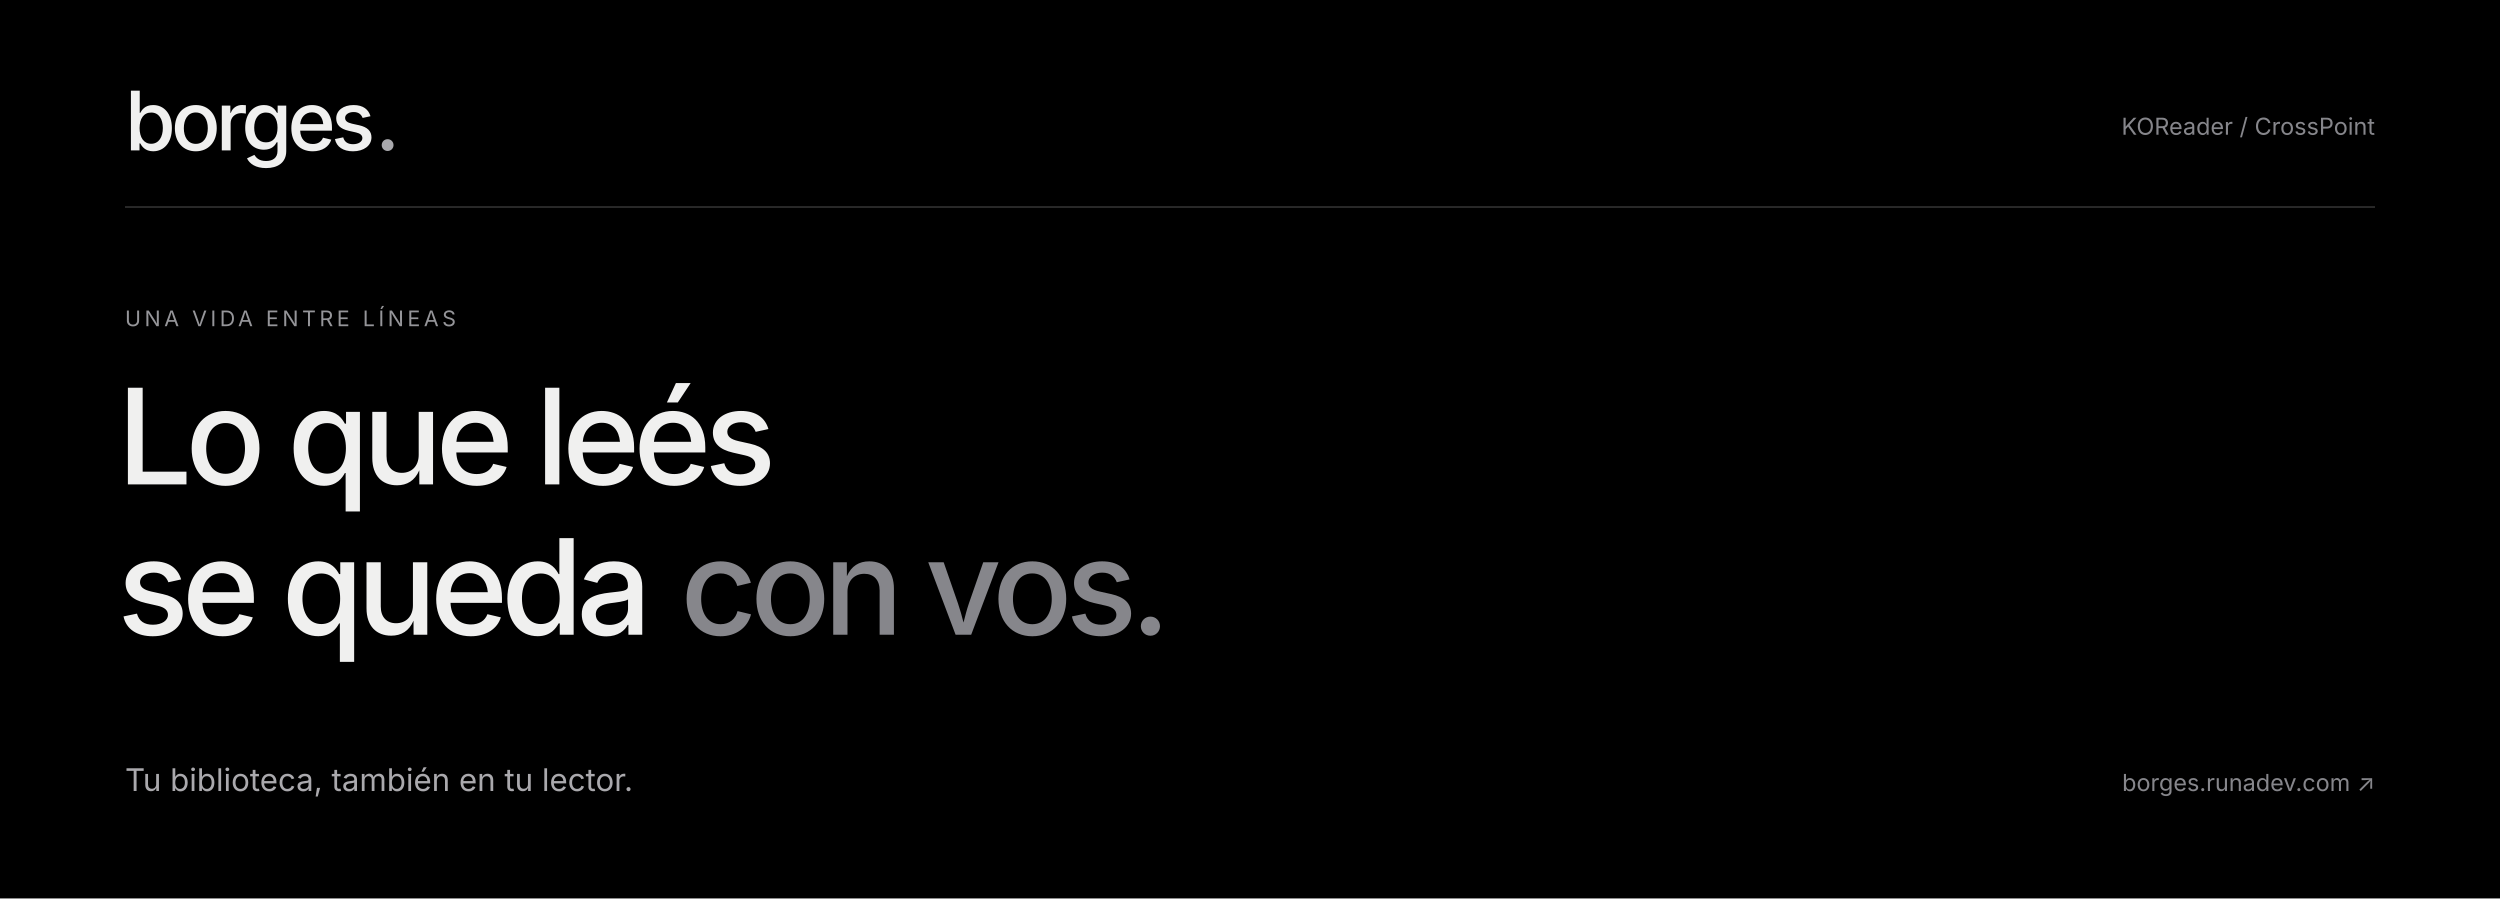
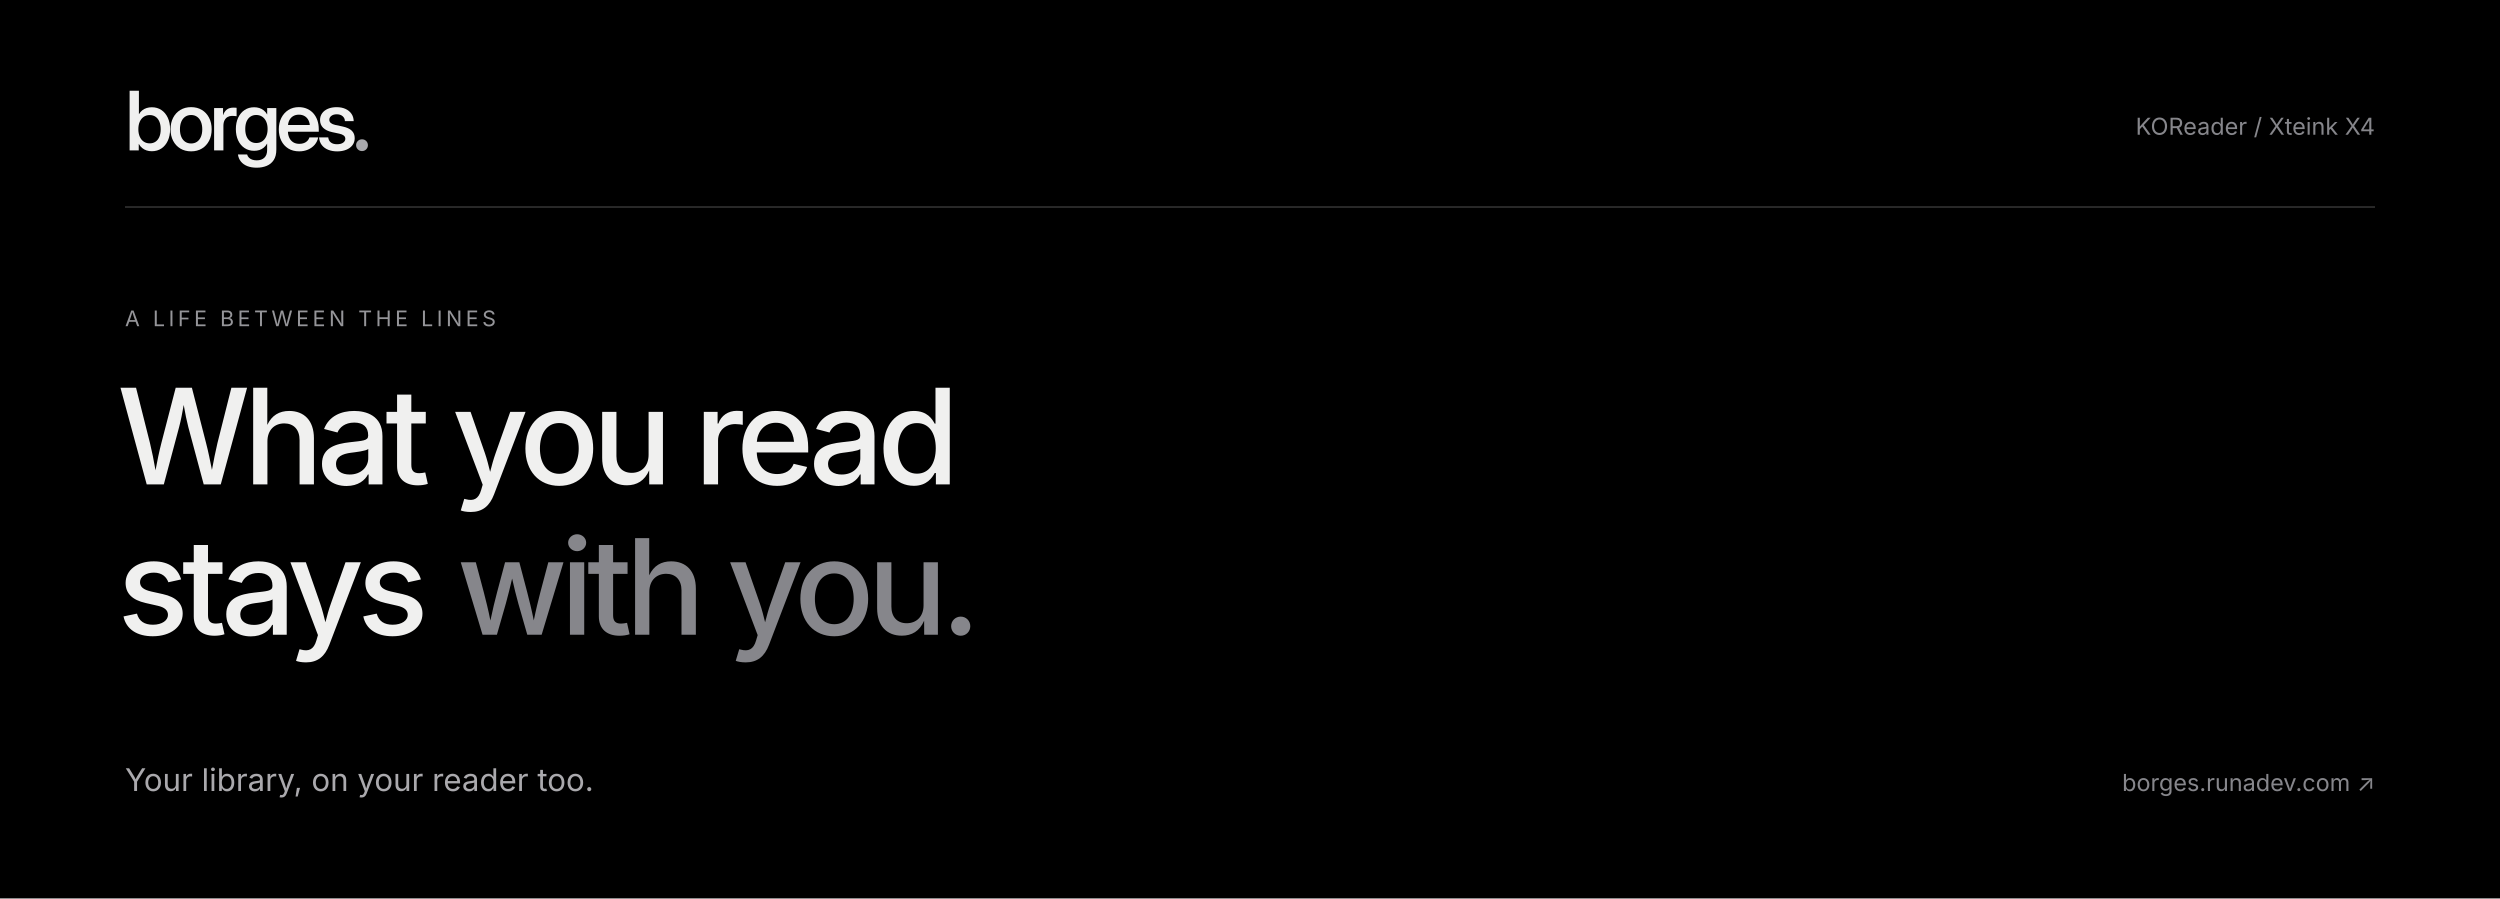
<svg xmlns="http://www.w3.org/2000/svg" width="1280" height="460" viewBox="0 0 1280 460" role="img" aria-labelledby="title desc">
  <rect width="1280" height="460" fill="#000" />
  <g font-family="Inter,Arial,Helvetica,sans-serif">
-     <text x="64" y="77" fill="#f0f0ef" font-size="42" font-weight="550" letter-spacing="-2.4">borges<tspan fill="#a9a9ad">.</tspan>
+     <path fill="#f0f0ef" transform="translate(64.000,77) scale(0.02050781,-0.02050781)" d="M668.494 -21.08Q599.954 -21.08 539.034 -1.175Q478.114 18.73 428.678 59.27Q379.243 99.81 345.022 161.08H343.292V0H115.202V1490H347.292V904.859H349.022Q383.022 963.049 431.593 1001.105Q480.163 1039.16 540.868 1058.12Q601.574 1077.08 669.574 1077.08Q806.224 1077.08 908.819 1007.81Q1011.414 938.54 1068.684 814.905Q1125.954 691.27 1125.954 528.54Q1125.954 364.92 1069.089 241.15Q1012.224 117.38 909.494 48.15Q806.764 -21.08 668.494 -21.08ZM617.388 175.383Q699.399 175.383 760.76 216.199Q822.122 257.015 856.723 335.836Q891.323 414.658 891.323 528.54Q891.323 643.152 856.723 721.704Q822.122 800.255 760.76 841.071Q699.399 881.886 617.388 881.886Q531.266 881.886 467.23 838.151Q403.193 794.415 368.243 715.133Q333.292 635.852 333.292 528.54Q333.292 421.958 368.243 342.407Q403.193 262.855 467.23 219.119Q531.266 175.383 617.388 175.383Z" />
+     <path fill="#f0f0ef" transform="translate(85.989,77) scale(0.02050781,-0.02050781)" d="M578.198 -24Q425.449 -24 309.684 45.69Q193.92 115.38 129.451 239.38Q64.981 363.38 64.981 526.54Q64.981 690.43 129.451 815.025Q193.92 939.62 309.684 1009.81Q425.449 1080 578.198 1080Q731.946 1080 847.211 1009.81Q962.475 939.62 1026.944 815.025Q1091.414 690.43 1091.414 526.54Q1091.414 363.38 1026.944 239.38Q962.475 115.38 847.211 45.69Q731.946 -24 578.198 -24ZM578.198 172.653Q664.16 172.653 726.521 215.714Q788.882 258.775 822.833 338.557Q856.784 418.338 856.784 526.54Q856.784 636.472 822.833 716.118Q788.882 795.765 726.521 839.556Q664.16 883.347 578.198 883.347Q493.235 883.347 430.374 839.921Q367.513 796.495 333.562 716.483Q299.611 636.472 299.611 526.54Q299.611 417.608 333.562 338.192Q367.513 258.775 430.009 215.714Q492.505 172.653 578.198 172.653Z" />
+     <path fill="#f0f0ef" transform="translate(107.260,77) scale(0.02050781,-0.02050781)" d="M115.202 0V1056H338.212V882.981H341.672Q370.672 971.73 433.132 1019.705Q495.593 1067.681 597.292 1067.681Q621.912 1067.681 642.492 1066.221Q663.072 1064.76 676.851 1063.3V852.807Q663.881 854.997 631.332 858.282Q598.783 861.567 561.513 861.567Q502.433 861.567 453.513 834.297Q404.593 807.027 375.942 751.512Q347.292 695.997 347.292 611.126V0Z" />
+     <path fill="#f0f0ef" transform="translate(119.425,77) scale(0.02050781,-0.02050781)" d="M585.277 -432Q450.89 -432 350.935 -392.395Q250.981 -352.791 191.021 -278.591Q131.061 -204.392 116.981 -101.202H346.053Q358.893 -149.563 392.169 -182.204Q425.444 -214.844 474.735 -231.685Q524.026 -248.525 585.277 -248.525Q708.43 -248.525 777.171 -182.179Q845.913 -115.833 845.913 8.639V169.449H844.913Q809.962 108.179 761.122 68.179Q712.281 28.179 652.226 8.949Q592.171 -10.281 522.441 -10.281Q385.171 -10.281 281.941 58.814Q178.711 127.909 121.846 250.194Q64.981 372.479 64.981 531.779Q64.981 692.89 122.251 815.85Q179.521 938.81 282.616 1007.945Q385.711 1077.08 521.361 1077.08Q590.361 1077.08 650.837 1057.945Q711.312 1038.81 761.382 998.89Q811.453 958.97 846.103 897.209H847.103V1056H1075.733V20.517Q1075.733 -141.152 1010.828 -240.742Q945.923 -340.331 834.659 -386.165Q723.395 -432 585.277 -432ZM573.547 184.022Q659.939 184.022 723.84 227.353Q787.742 270.684 822.692 349.56Q857.643 428.437 857.643 533.939Q857.643 640.171 822.692 718.913Q787.742 797.654 723.84 840.85Q659.939 884.046 573.547 884.046Q492.536 884.046 430.674 843.77Q368.813 803.495 334.212 725.483Q299.611 647.472 299.611 533.939Q299.611 421.137 334.212 342.99Q368.813 264.844 430.674 224.433Q492.536 184.022 573.547 184.022Z" />
+     <path fill="#f0f0ef" transform="translate(141.414,77) scale(0.02050781,-0.02050781)" d="M574.148 -24Q416.719 -24 302.494 46.865Q188.27 117.73 126.626 242.365Q64.981 367 64.981 526.54Q64.981 687.81 128.681 812.675Q192.38 937.54 304.835 1008.77Q417.289 1080 563.228 1080Q676.467 1080 768.342 1040.135Q860.216 1000.27 926.186 926.675Q992.156 853.08 1027.545 752.255Q1062.935 651.43 1062.935 529.509V466.312H162.54V633.369H944.449L841.483 585.608Q841.483 679.57 807.707 748.272Q773.932 816.974 712.3 854.4Q650.669 891.826 566.198 891.826Q482.726 891.826 421.325 854.4Q359.923 816.974 326.148 748.272Q292.372 679.57 292.372 585.608V485.263Q292.372 390.03 325.823 317.369Q359.273 244.707 423.309 204.091Q487.346 163.475 578.467 163.475Q644.829 163.475 695.755 183.6Q746.681 203.726 780.536 239.922Q814.392 276.118 829.042 323.829H1048.714Q1028.984 220.939 962.475 142.684Q895.965 64.43 795.796 20.215Q695.627 -24 574.148 -24Z" />
+     <path fill="#f0f0ef" transform="translate(162.029,77) scale(0.02050781,-0.02050781)" d="M518.296 -24.81Q393.418 -24.81 293.994 14.755Q194.57 54.319 133.926 132.114Q73.281 209.909 65.202 323.829H294.212Q302.672 242.517 359.058 198.051Q415.444 153.585 513.756 153.585Q609.988 153.585 665.12 192.161Q720.251 230.737 720.251 290.209Q720.251 341.03 680.3 371.901Q640.35 402.772 572.319 417.152L394.76 454.993Q244.521 487.563 166.861 563.913Q89.202 640.263 89.202 758.772Q89.202 853.901 140.671 926.101Q192.141 998.3 285.66 1038.745Q379.179 1079.19 504.327 1079.19Q627.825 1079.19 722.614 1036.61Q817.402 994.03 872.007 916.141Q926.611 838.251 929.611 730.551H710.16Q709.16 804.293 653.964 852.814Q598.768 901.335 508.646 901.335Q422.174 901.335 371.463 861.759Q320.752 822.183 320.752 764.711Q320.752 714.16 359.758 682.789Q398.764 651.418 466.935 636.118L652.053 596.658Q808.102 562.817 881.397 491.857Q954.691 420.897 954.691 305.547Q954.691 203.768 898.452 129.584Q842.212 55.399 743.558 15.295Q644.904 -24.81 518.296 -24.81Z" />
+     <path fill="#a9a9ad" transform="translate(180.470,77) scale(0.02050781,-0.02050781)" d="M237.688 -17.54Q176.509 -17.54 133.395 25.574Q90.281 68.688 90.281 129.867Q90.281 191.775 133.395 234.524Q176.509 277.273 237.688 277.273Q299.597 277.273 342.346 234.524Q385.095 191.775 385.095 129.867Q385.095 68.688 342.346 25.574Q299.597 -17.54 237.688 -17.54Z" />
+     <text x="1216" y="69" text-anchor="end" fill="#86868b" font-size="12">KOReader / Xteink X4</text>
+     <path d="M64 106h1152" stroke="#292929" />
+     <text x="64" y="167" fill="#959599" font-size="11" letter-spacing="1.8">A LIFE BETWEEN THE LINES</text>
+     <text x="60" y="248" fill="#f0f0ef" font-size="68" font-weight="450" letter-spacing="-3.5">What you read</text>
+     <text x="60" y="325" fill="#f0f0ef" font-size="68" font-weight="450" letter-spacing="-3.5">stays <tspan fill="#86868b">with you.</tspan>
    </text>
-     <text x="1216" y="69" text-anchor="end" fill="#86868b" font-size="12">KOReader / CrossPoint</text>
-     <path d="M64 106h1152" stroke="#292929" />
-     <text x="64" y="167" fill="#959599" font-size="11" letter-spacing="1.8">UNA VIDA ENTRE LÍNEAS</text>
-     <text x="60" y="248" fill="#f0f0ef" font-size="68" font-weight="450" letter-spacing="-3.5">Lo que leés</text>
-     <text x="60" y="325" fill="#f0f0ef" font-size="68" font-weight="450" letter-spacing="-3.5">se queda <tspan fill="#86868b">con vos.</tspan>
-     </text>
-     <text x="64" y="405" fill="#aaa9ad" font-size="16">Tu biblioteca, también en tu lector.</text>
+     <text x="64" y="405" fill="#aaa9ad" font-size="16">Your library, on your reader too.</text>
    <text x="1216" y="405" text-anchor="end" fill="#86868b" font-size="12">borges.runadev.com ↗</text>
  </g>
</svg>
